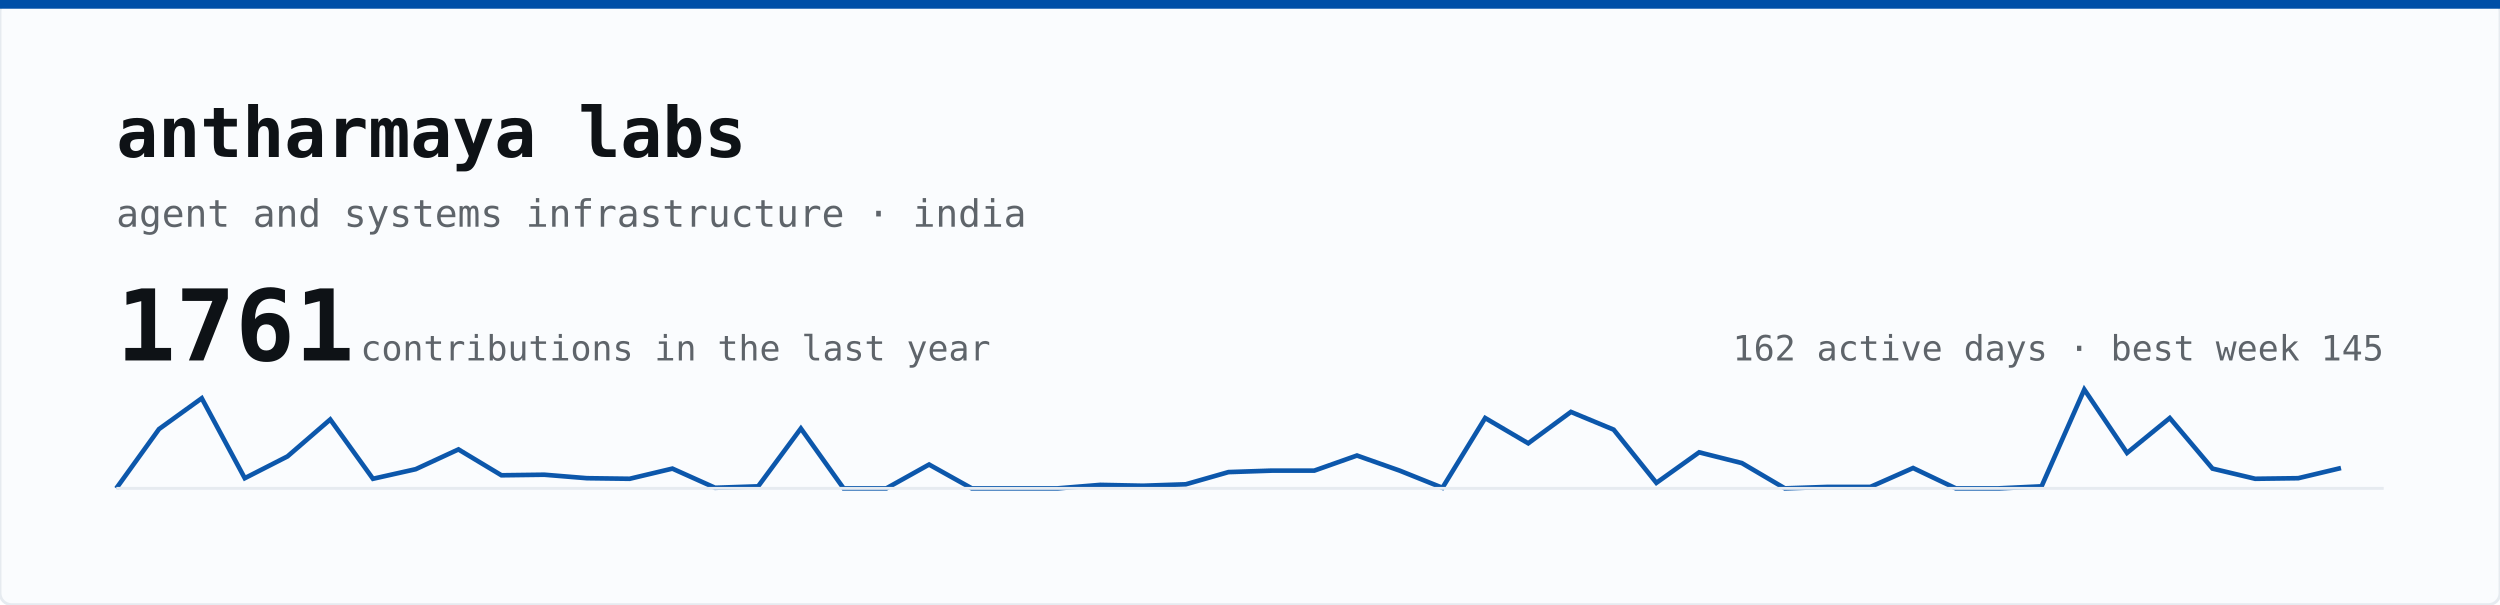
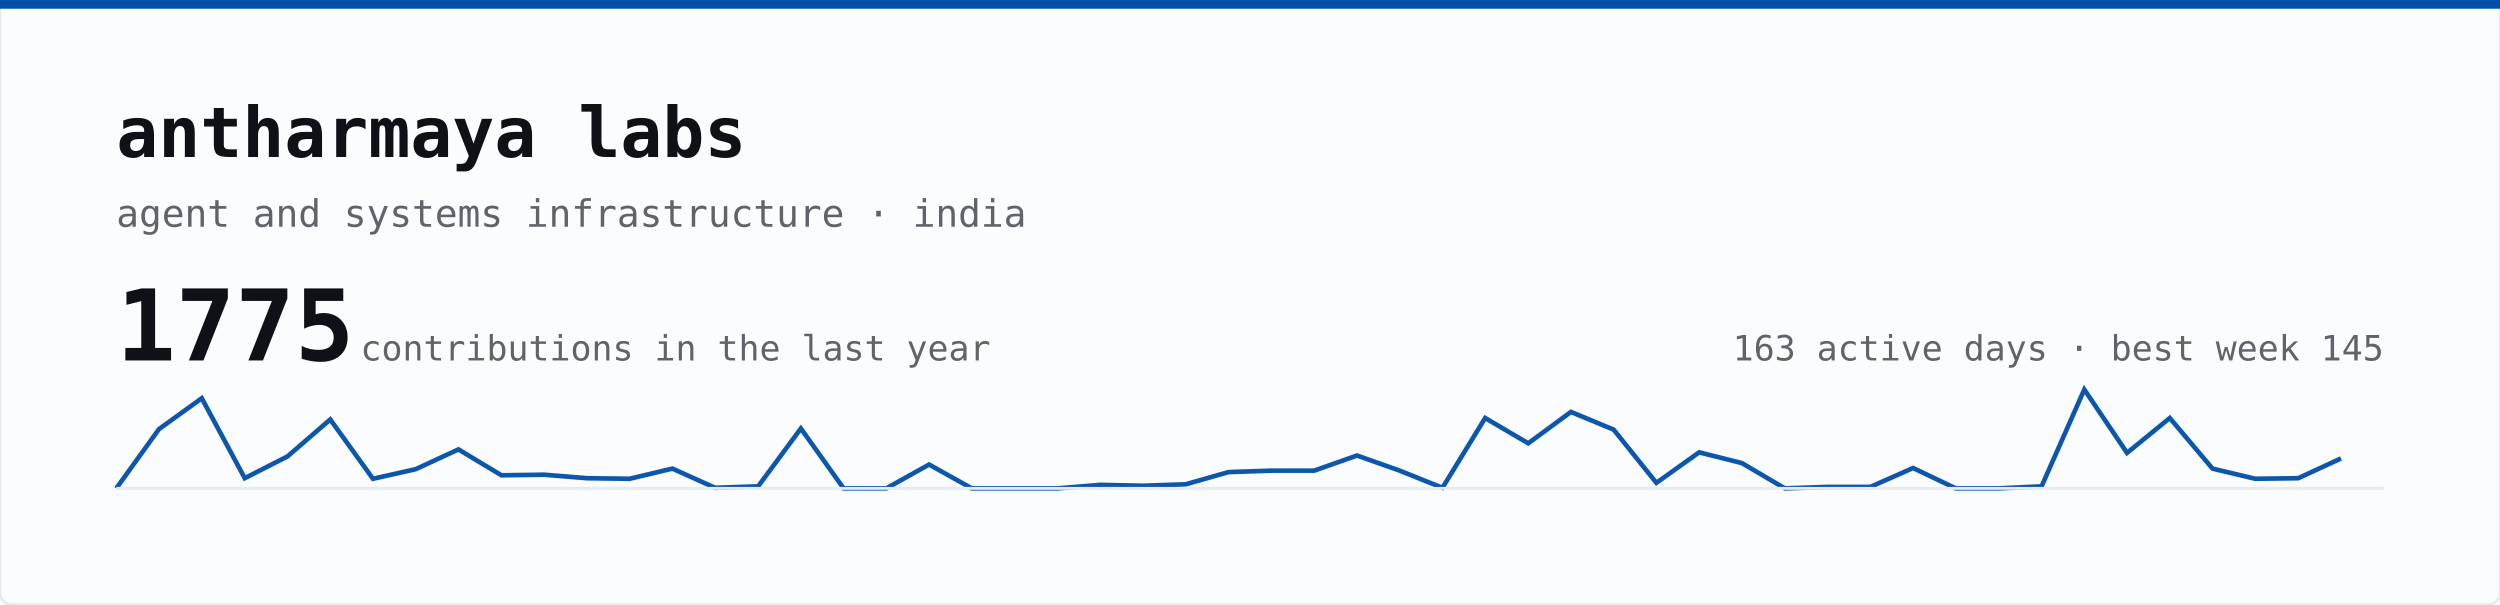
- <svg xmlns="http://www.w3.org/2000/svg" width="860" height="208" viewBox="0 0 860 208" role="img" aria-label="antharmaya labs. 1761 contributions in the last year.">
+ <svg xmlns="http://www.w3.org/2000/svg" width="860" height="208" viewBox="0 0 860 208" role="img" aria-label="antharmaya labs. 1775 contributions in the last year.">
  <rect width="860" height="208" rx="4" fill="#fafcfe" stroke="#e6ebf0" stroke-width="1" />
  <rect width="860" height="3" fill="#004fa7" />
  <text x="40" y="54" font-family="ui-monospace,SFMono-Regular,'SF Mono','JetBrains Mono',Menlo,Consolas,'DejaVu Sans Mono',monospace" font-size="24" font-weight="700" fill="#0e1216">antharmaya labs</text>
  <text x="40" y="78" font-family="ui-monospace,SFMono-Regular,'SF Mono','JetBrains Mono',Menlo,Consolas,'DejaVu Sans Mono',monospace" font-size="13" fill="#5e646a">agent and systems infrastructure · india</text>
-   <text x="40" y="124" font-family="ui-monospace,SFMono-Regular,'SF Mono','JetBrains Mono',Menlo,Consolas,'DejaVu Sans Mono',monospace" font-size="34" font-weight="700" fill="#0e1216">1761</text>
+   <text x="40" y="124" font-family="ui-monospace,SFMono-Regular,'SF Mono','JetBrains Mono',Menlo,Consolas,'DejaVu Sans Mono',monospace" font-size="34" font-weight="700" fill="#0e1216">1775</text>
  <text x="124" y="124" font-family="ui-monospace,SFMono-Regular,'SF Mono','JetBrains Mono',Menlo,Consolas,'DejaVu Sans Mono',monospace" font-size="12" fill="#5e646a">contributions in the last year</text>
-   <text x="820" y="124" font-family="ui-monospace,SFMono-Regular,'SF Mono','JetBrains Mono',Menlo,Consolas,'DejaVu Sans Mono',monospace" font-size="12" fill="#5e646a" text-anchor="end">162 active days  ·  best week 145</text>
-   <polyline points="40.0,168.0 54.7,147.6 69.4,137.0 84.2,164.5 98.9,157.0 113.6,144.3 128.3,164.7 143.0,161.4 157.7,154.6 172.5,163.5 187.2,163.3 201.9,164.5 216.6,164.7 231.3,161.2 246.0,167.8 260.8,167.3 275.5,147.4 290.2,168.0 304.9,168.0 319.6,159.8 334.3,168.0 349.1,168.0 363.8,168.0 378.5,166.8 393.2,167.1 407.9,166.6 422.6,162.4 437.4,161.9 452.1,161.9 466.8,156.7 481.5,161.9 496.2,167.8 510.9,143.8 525.7,152.5 540.4,141.7 555.1,147.8 569.8,166.1 584.5,155.6 599.2,159.3 614.0,168.0 628.7,167.5 643.4,167.5 658.1,161.0 672.8,168.0 687.5,168.0 702.3,167.3 717.0,134.0 731.7,155.8 746.4,143.8 761.1,161.2 775.8,164.7 790.6,164.5 805.3,161.0" fill="none" stroke="#004fa7" stroke-width="1.6" opacity="0.95" />
+   <text x="820" y="124" font-family="ui-monospace,SFMono-Regular,'SF Mono','JetBrains Mono',Menlo,Consolas,'DejaVu Sans Mono',monospace" font-size="12" fill="#5e646a" text-anchor="end">163 active days  ·  best week 145</text>
+   <polyline points="40.0,168.0 54.7,147.6 69.4,137.0 84.2,164.5 98.9,157.0 113.6,144.3 128.3,164.7 143.0,161.4 157.7,154.6 172.5,163.5 187.2,163.3 201.9,164.5 216.6,164.7 231.3,161.2 246.0,167.8 260.8,167.3 275.5,147.4 290.2,168.0 304.9,168.0 319.6,159.8 334.3,168.0 349.1,168.0 363.8,168.0 378.5,166.8 393.2,167.1 407.9,166.6 422.6,162.4 437.4,161.9 452.1,161.9 466.8,156.7 481.5,161.9 496.2,167.8 510.9,143.8 525.7,152.5 540.4,141.7 555.1,147.8 569.8,166.1 584.5,155.6 599.2,159.3 614.0,168.0 628.7,167.5 643.4,167.5 658.1,161.0 672.8,168.0 687.5,168.0 702.3,167.3 717.0,134.0 731.7,155.8 746.4,143.8 761.1,161.2 775.8,164.7 790.6,164.5 805.3,157.7" fill="none" stroke="#004fa7" stroke-width="1.6" opacity="0.95" />
  <line x1="40" y1="168" x2="820" y2="168" stroke="#e6ebf0" stroke-width="1" />
</svg>
